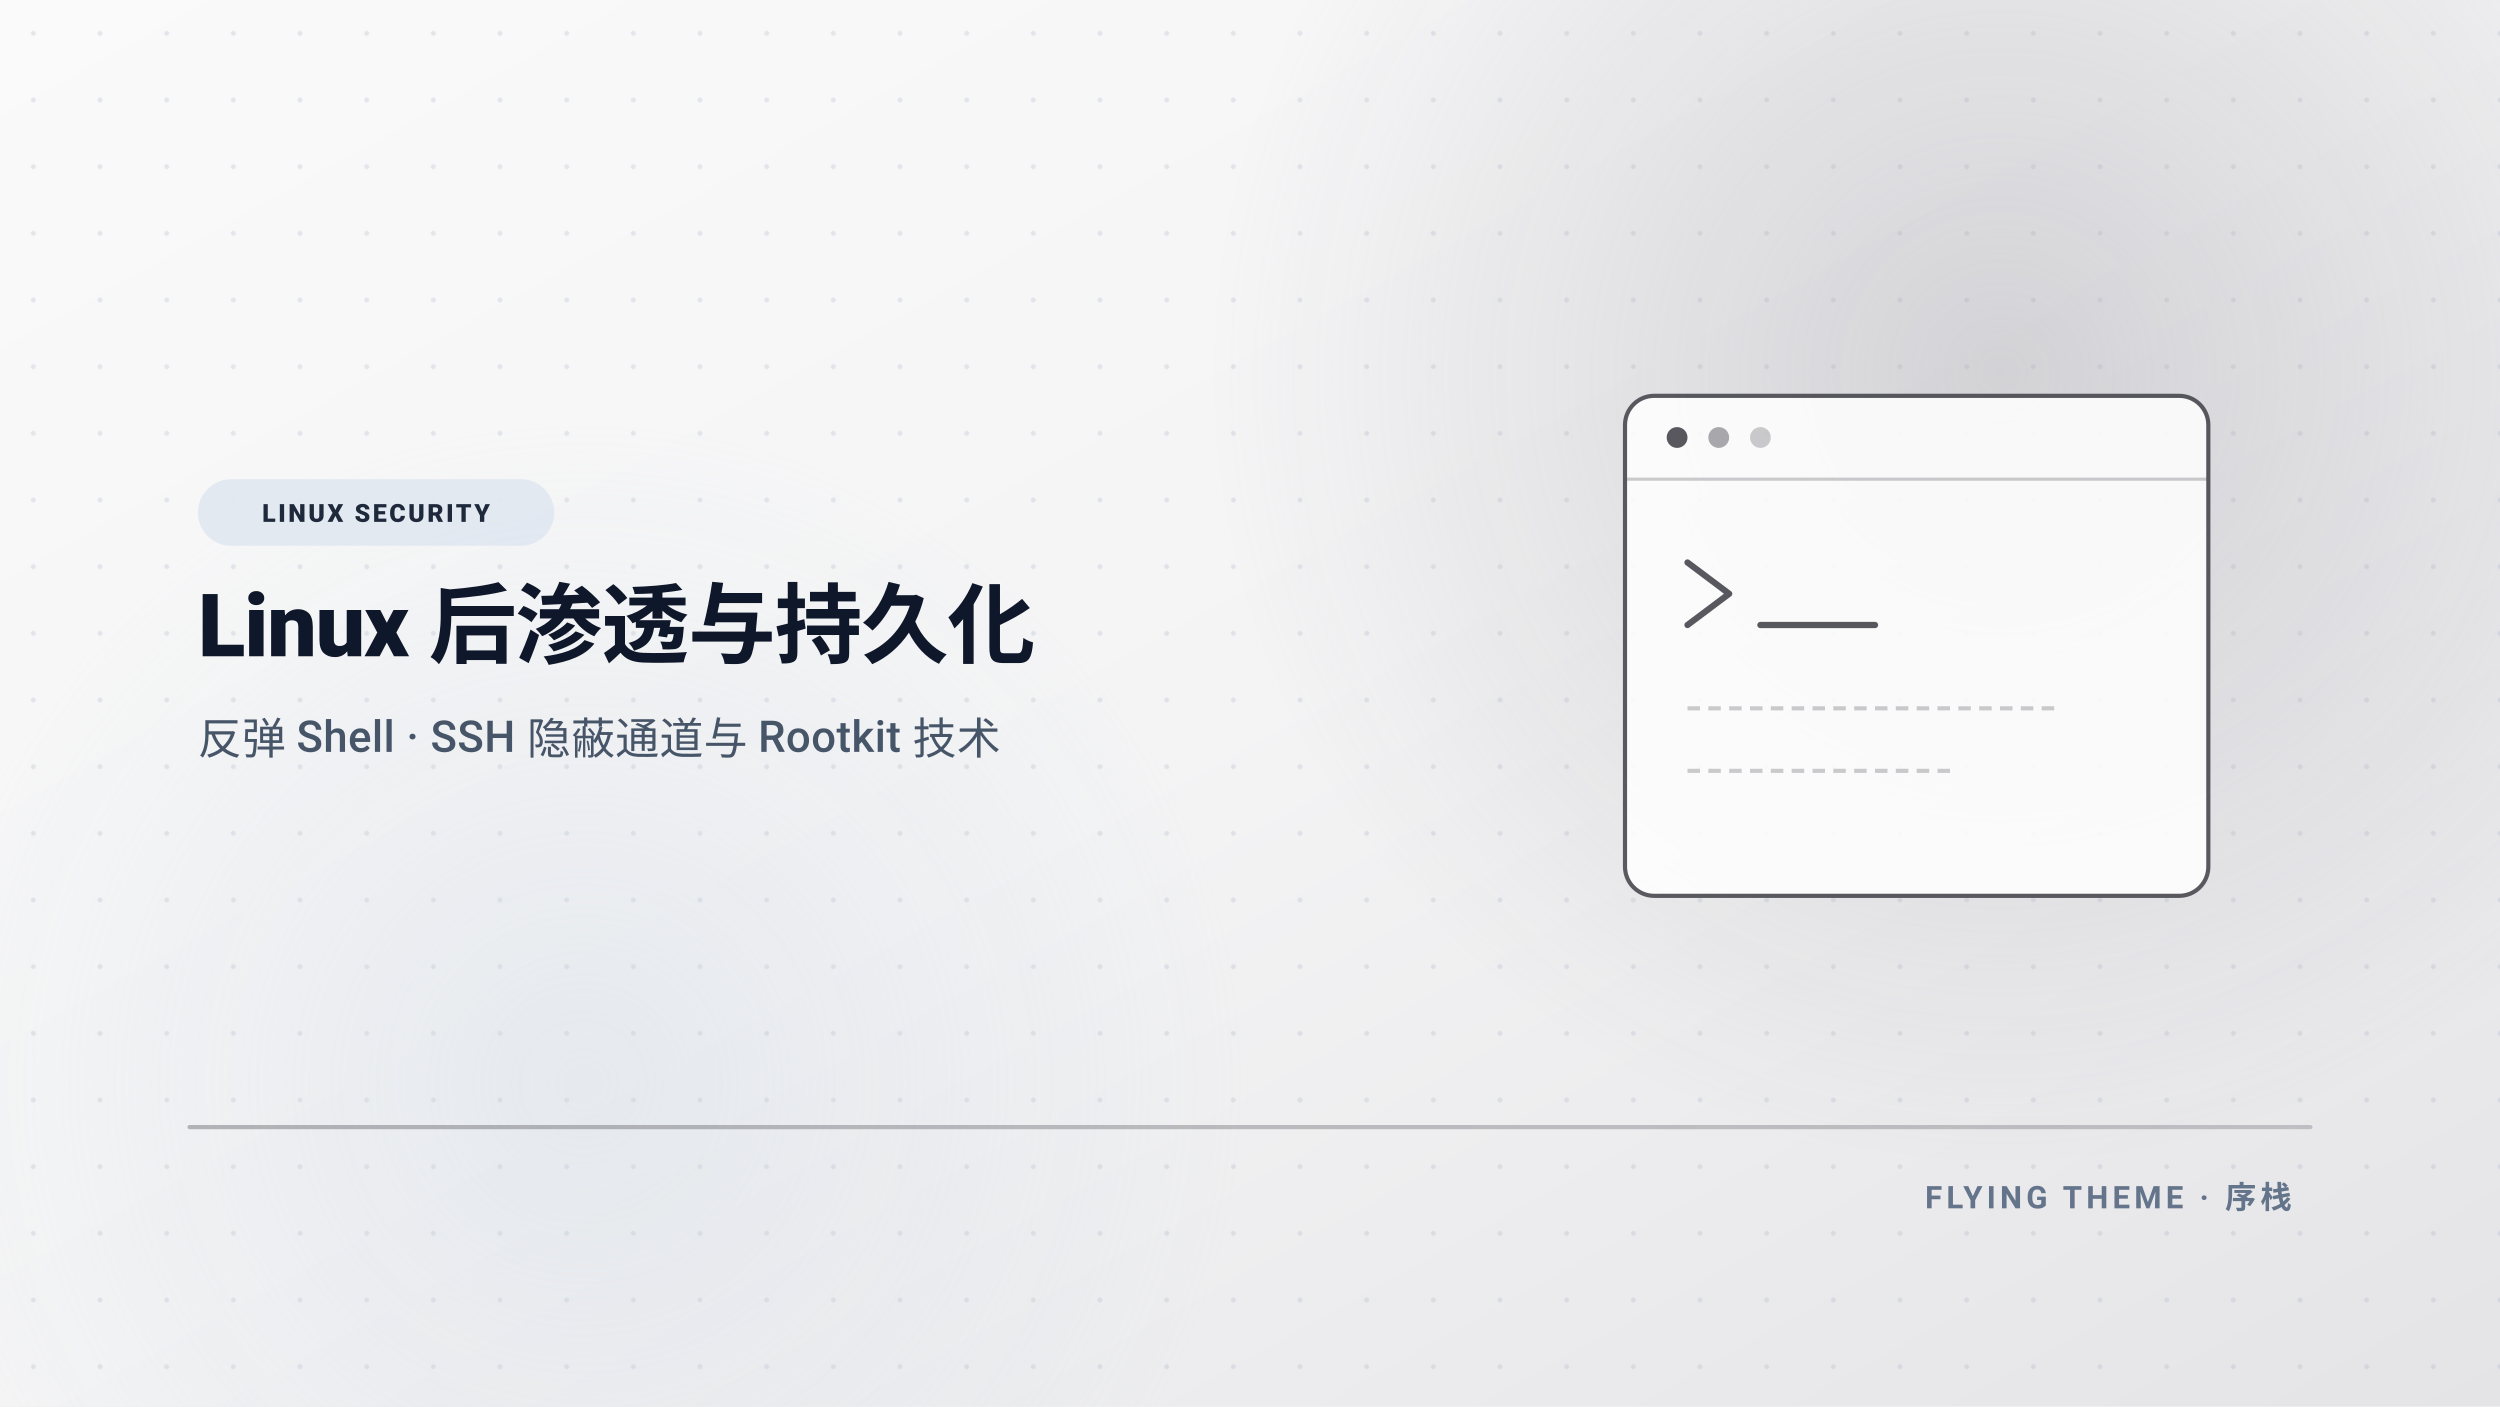
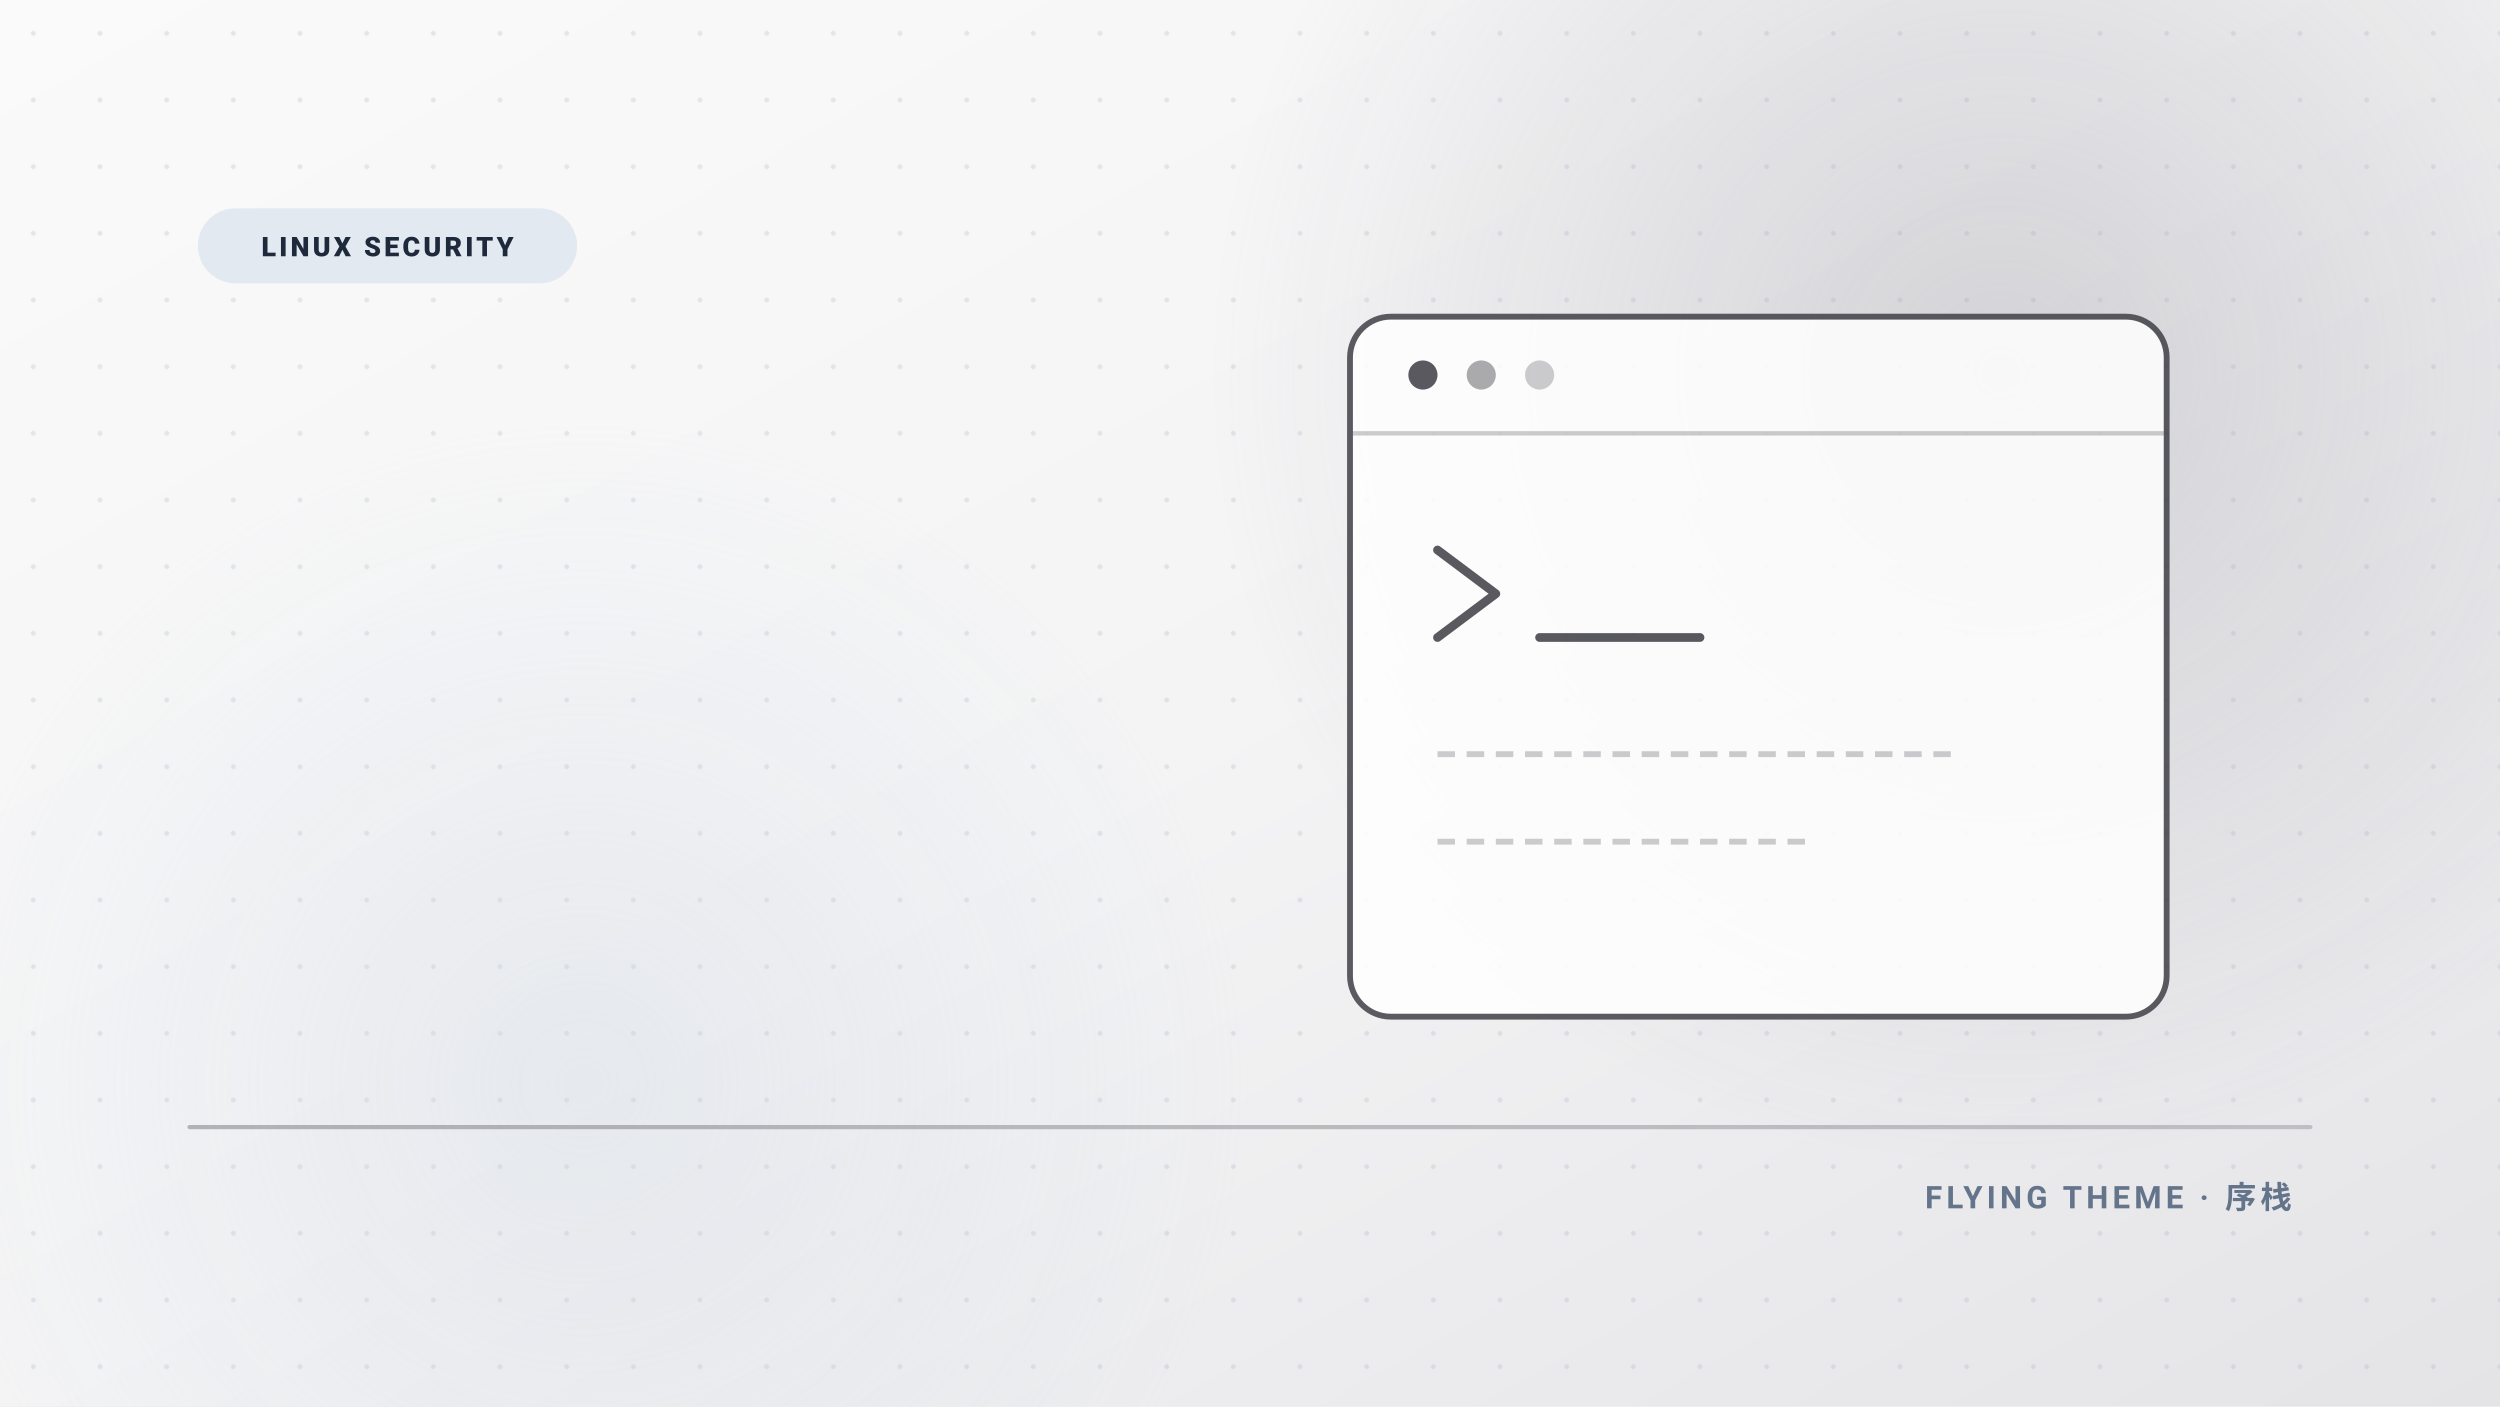
<svg xmlns="http://www.w3.org/2000/svg" viewBox="0 0 1200 675" width="1200" height="675" style="background-color: #FAFAFA;">
  <defs>
    <linearGradient id="bgGrad_linux_post_exploitation" x1="0%" y1="0%" x2="100%" y2="100%">
      <stop offset="0%" stop-color="#FAFAFA" />
      <stop offset="50%" stop-color="#F4F4F5" />
      <stop offset="100%" stop-color="#E4E4E7" />
    </linearGradient>
    <linearGradient id="accentGrad_linux_post_exploitation" x1="0%" y1="0%" x2="100%" y2="0%">
      <stop offset="0%" stop-color="#3F3F46" />
      <stop offset="100%" stop-color="#71717A" />
    </linearGradient>
    <pattern id="dotGrid_linux_post_exploitation" width="32" height="32" patternUnits="userSpaceOnUse">
      <circle cx="16" cy="16" r="1.2" fill="#94A3B8" opacity="0.22" />
    </pattern>
    <radialGradient id="glow1_linux_post_exploitation" cx="50%" cy="50%" r="50%">
      <stop offset="0%" stop-color="#A1A1AA" stop-opacity="0.4" />
      <stop offset="100%" stop-color="#A1A1AA" stop-opacity="0" />
    </radialGradient>
    <radialGradient id="glow2_linux_post_exploitation" cx="50%" cy="50%" r="50%">
      <stop offset="0%" stop-color="#CBD5E1" stop-opacity="0.35" />
      <stop offset="100%" stop-color="#CBD5E1" stop-opacity="0" />
    </radialGradient>
  </defs>
  <rect width="100%" height="100%" fill="url(#bgGrad_linux_post_exploitation)" />
  <rect width="100%" height="100%" fill="url(#dotGrid_linux_post_exploitation)" />
  <circle cx="960" cy="180" r="380" fill="url(#glow1_linux_post_exploitation)" />
  <circle cx="280" cy="520" r="320" fill="url(#glow2_linux_post_exploitation)" />
-   <g transform="translate(760, 160)" opacity="0.85">
+   <g transform="translate(620, 110) scale(1.4)" opacity="0.85">
    <rect x="20" y="30" width="280" height="240" rx="14" fill="#FFFFFF" stroke="#3F3F46" stroke-width="2" />
    <path d="M 20 70 L 300 70" stroke="#3F3F46" stroke-width="1.5" opacity="0.3" />
    <circle cx="45" cy="50" r="5" fill="#3F3F46" />
    <circle cx="65" cy="50" r="5" fill="#3F3F46" opacity="0.5" />
    <circle cx="85" cy="50" r="5" fill="#3F3F46" opacity="0.3" />
    <path d="M 50 110 L 70 125 L 50 140" fill="none" stroke="#3F3F46" stroke-width="3" stroke-linecap="round" stroke-linejoin="round" />
    <line x1="85" y1="140" x2="140" y2="140" stroke="#3F3F46" stroke-width="3" stroke-linecap="round" />
    <line x1="50" y1="180" x2="230" y2="180" stroke="#3F3F46" stroke-width="2" opacity="0.3" stroke-dasharray="6 4" />
    <line x1="50" y1="210" x2="180" y2="210" stroke="#3F3F46" stroke-width="2" opacity="0.3" stroke-dasharray="6 4" />
  </g>
  <rect x="90" y="540" width="1020" height="2" fill="url(#accentGrad_linux_post_exploitation)" opacity="0.35" rx="1" />
-   <g transform="translate(95, 230)">
-     <rect x="0" y="0" width="171" height="32" rx="16" fill="#E2E8F0" opacity="0.95" />
-     <text x="85.5" y="20.5" text-anchor="middle" font-family="-apple-system, BlinkMacSystemFont, 'Segoe UI', Roboto, sans-serif" font-size="12" font-weight="800" fill="#1E293B" letter-spacing="1.2">
+   <g transform="translate(95, 100)">
+     <rect x="0" y="0" width="182" height="36" rx="18" fill="#E2E8F0" opacity="0.95" />
+     <text x="91" y="23" text-anchor="middle" font-family="system-ui, -apple-system, BlinkMacSystemFont, 'Segoe UI', Roboto, sans-serif" font-size="13" font-weight="800" fill="#1E293B" letter-spacing="1.5">
      LINUX SECURITY
-     </text>
-     <text x="0" y="85" font-family="-apple-system, BlinkMacSystemFont, 'Segoe UI', Roboto, sans-serif" font-size="42" font-weight="800" fill="#0F172A" letter-spacing="-0.5">
-       Linux 后渗透与持久化
-     </text>
-     <text x="0" y="132" font-family="-apple-system, BlinkMacSystemFont, 'Segoe UI', Roboto, sans-serif" font-size="21" font-weight="500" fill="#475569" letter-spacing="0.2">
-       反弹 Shell · SSH 隐蔽通道与 Rootkit 技术
    </text>
  </g>
  <g transform="translate(1100, 580)">
-     <text text-anchor="end" font-family="-apple-system, BlinkMacSystemFont, 'Segoe UI', Roboto, sans-serif" font-size="15" font-weight="600" fill="#64748B" letter-spacing="2">
+     <text text-anchor="end" font-family="system-ui, -apple-system, BlinkMacSystemFont, 'Segoe UI', Roboto, sans-serif" font-size="15" font-weight="600" fill="#64748B" letter-spacing="2">
      FLYING THEME · 序栈
    </text>
  </g>
</svg>
